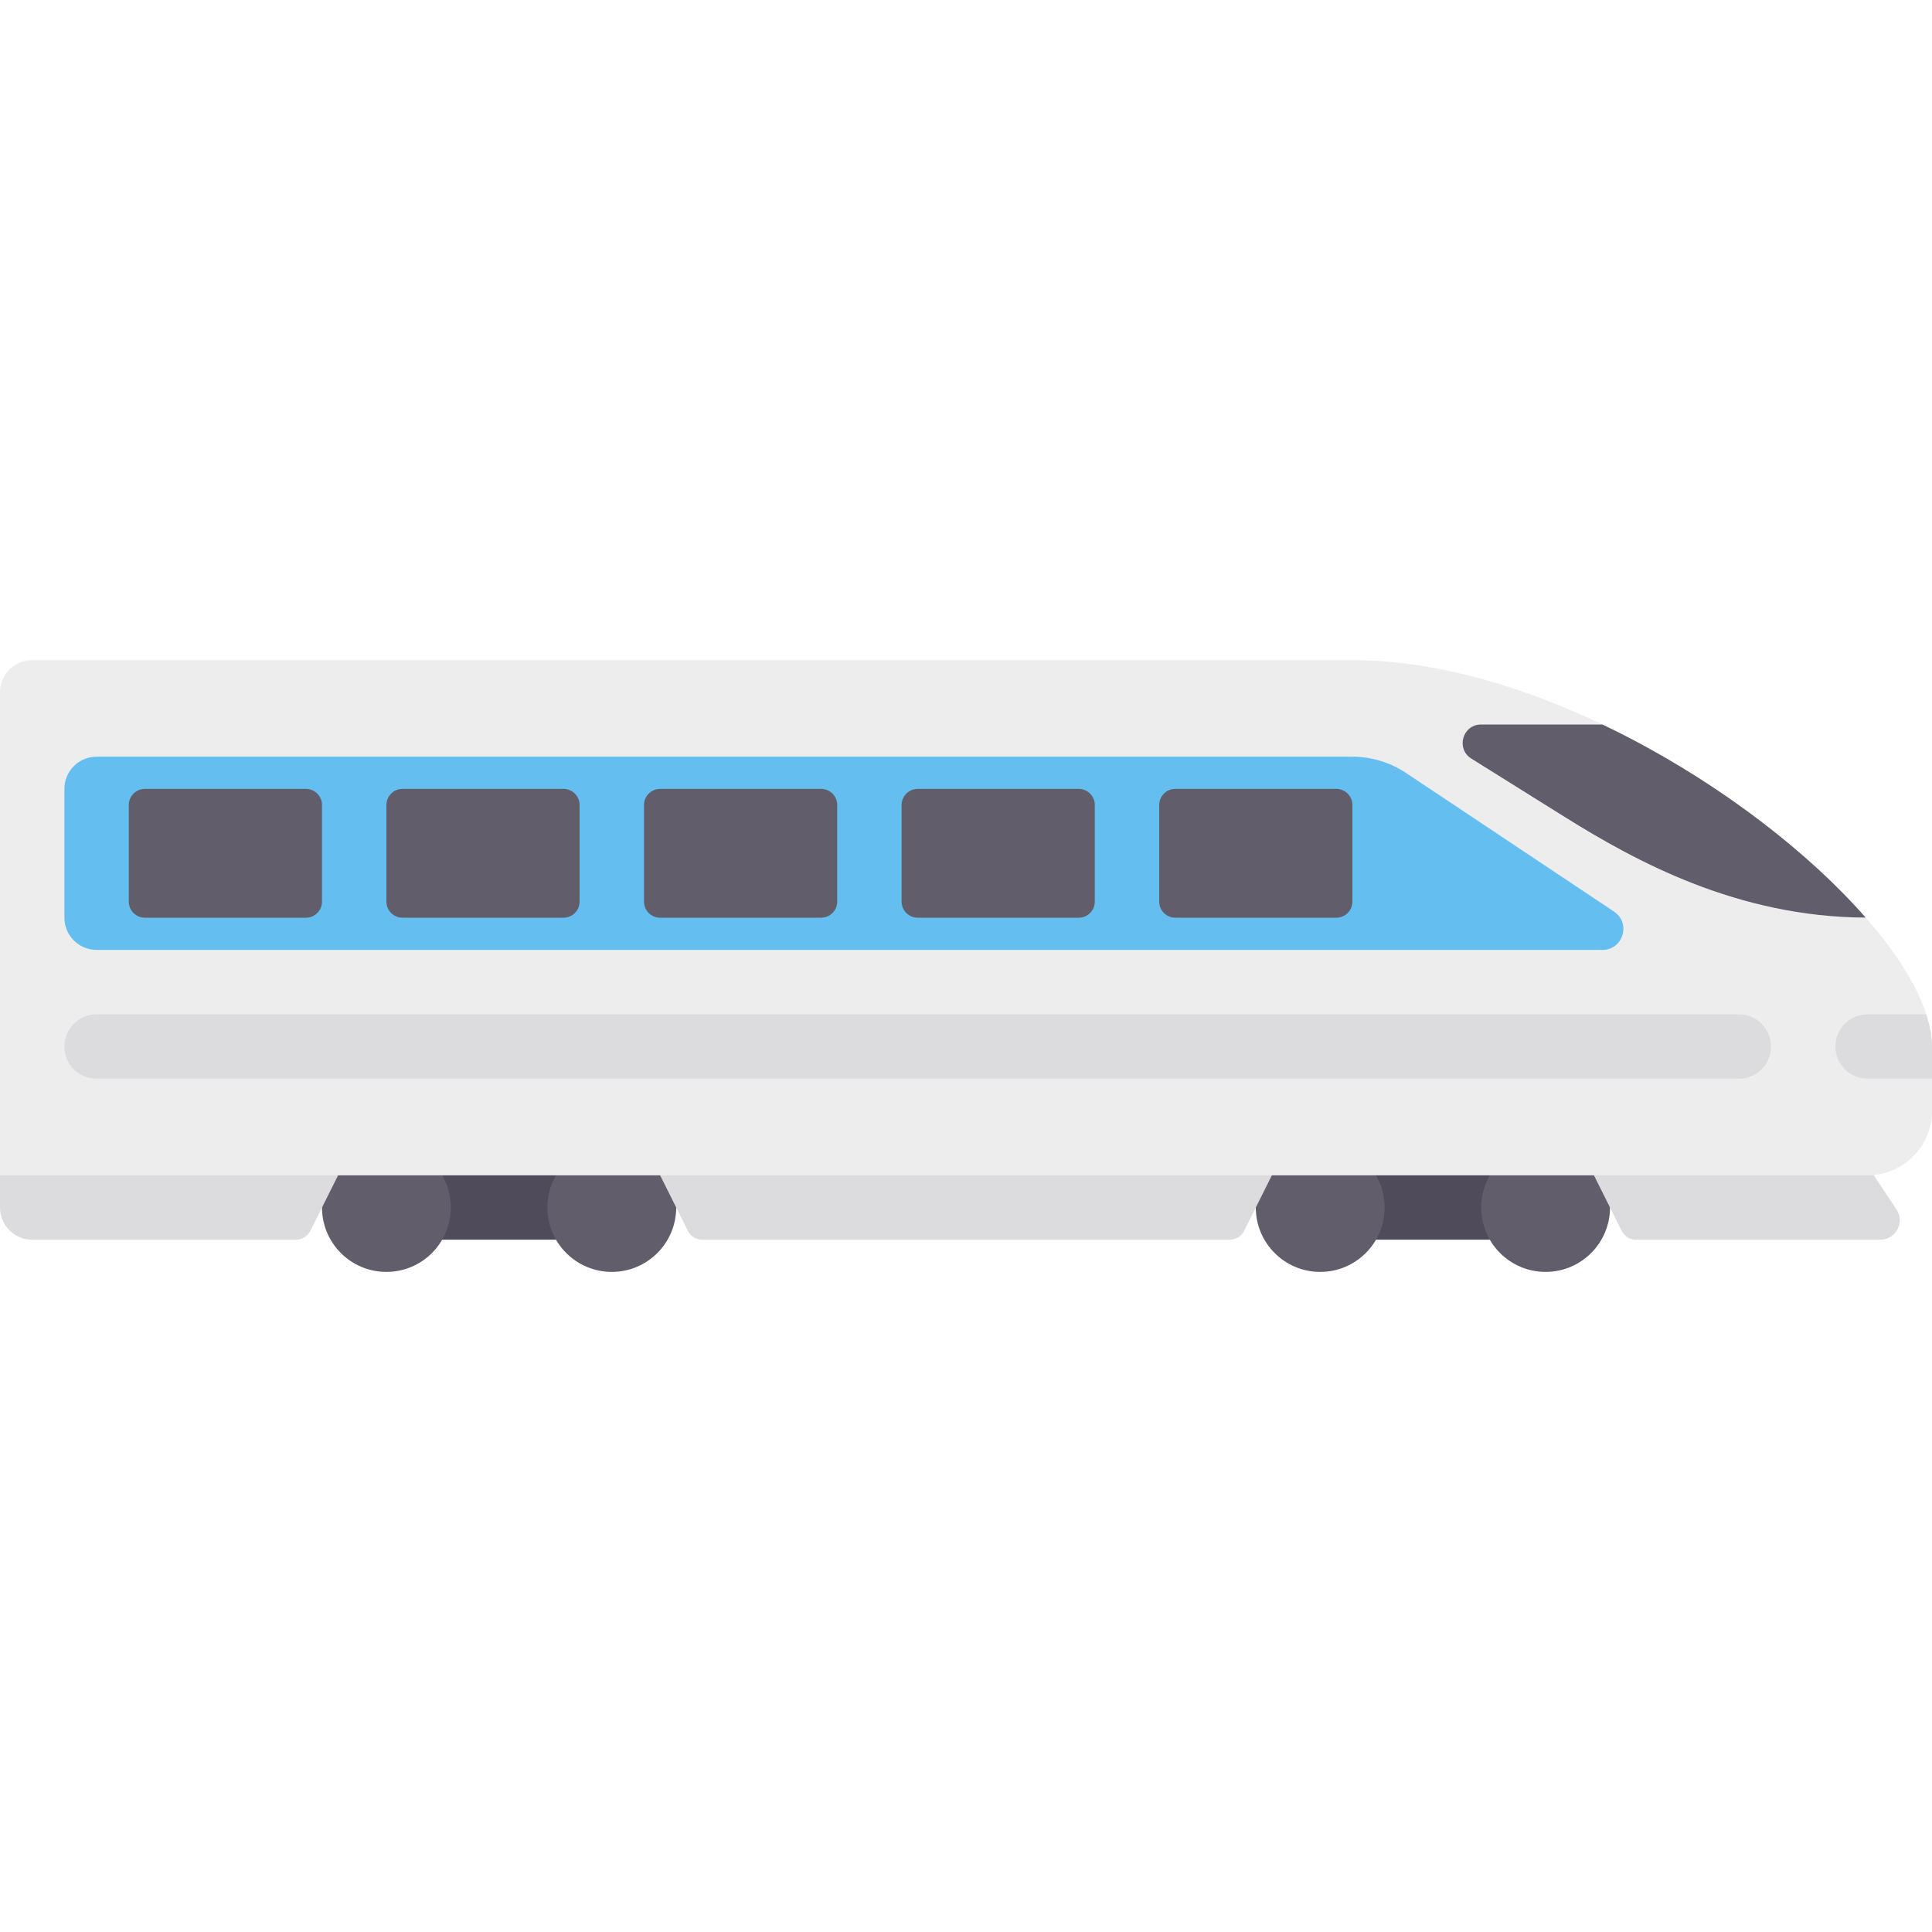
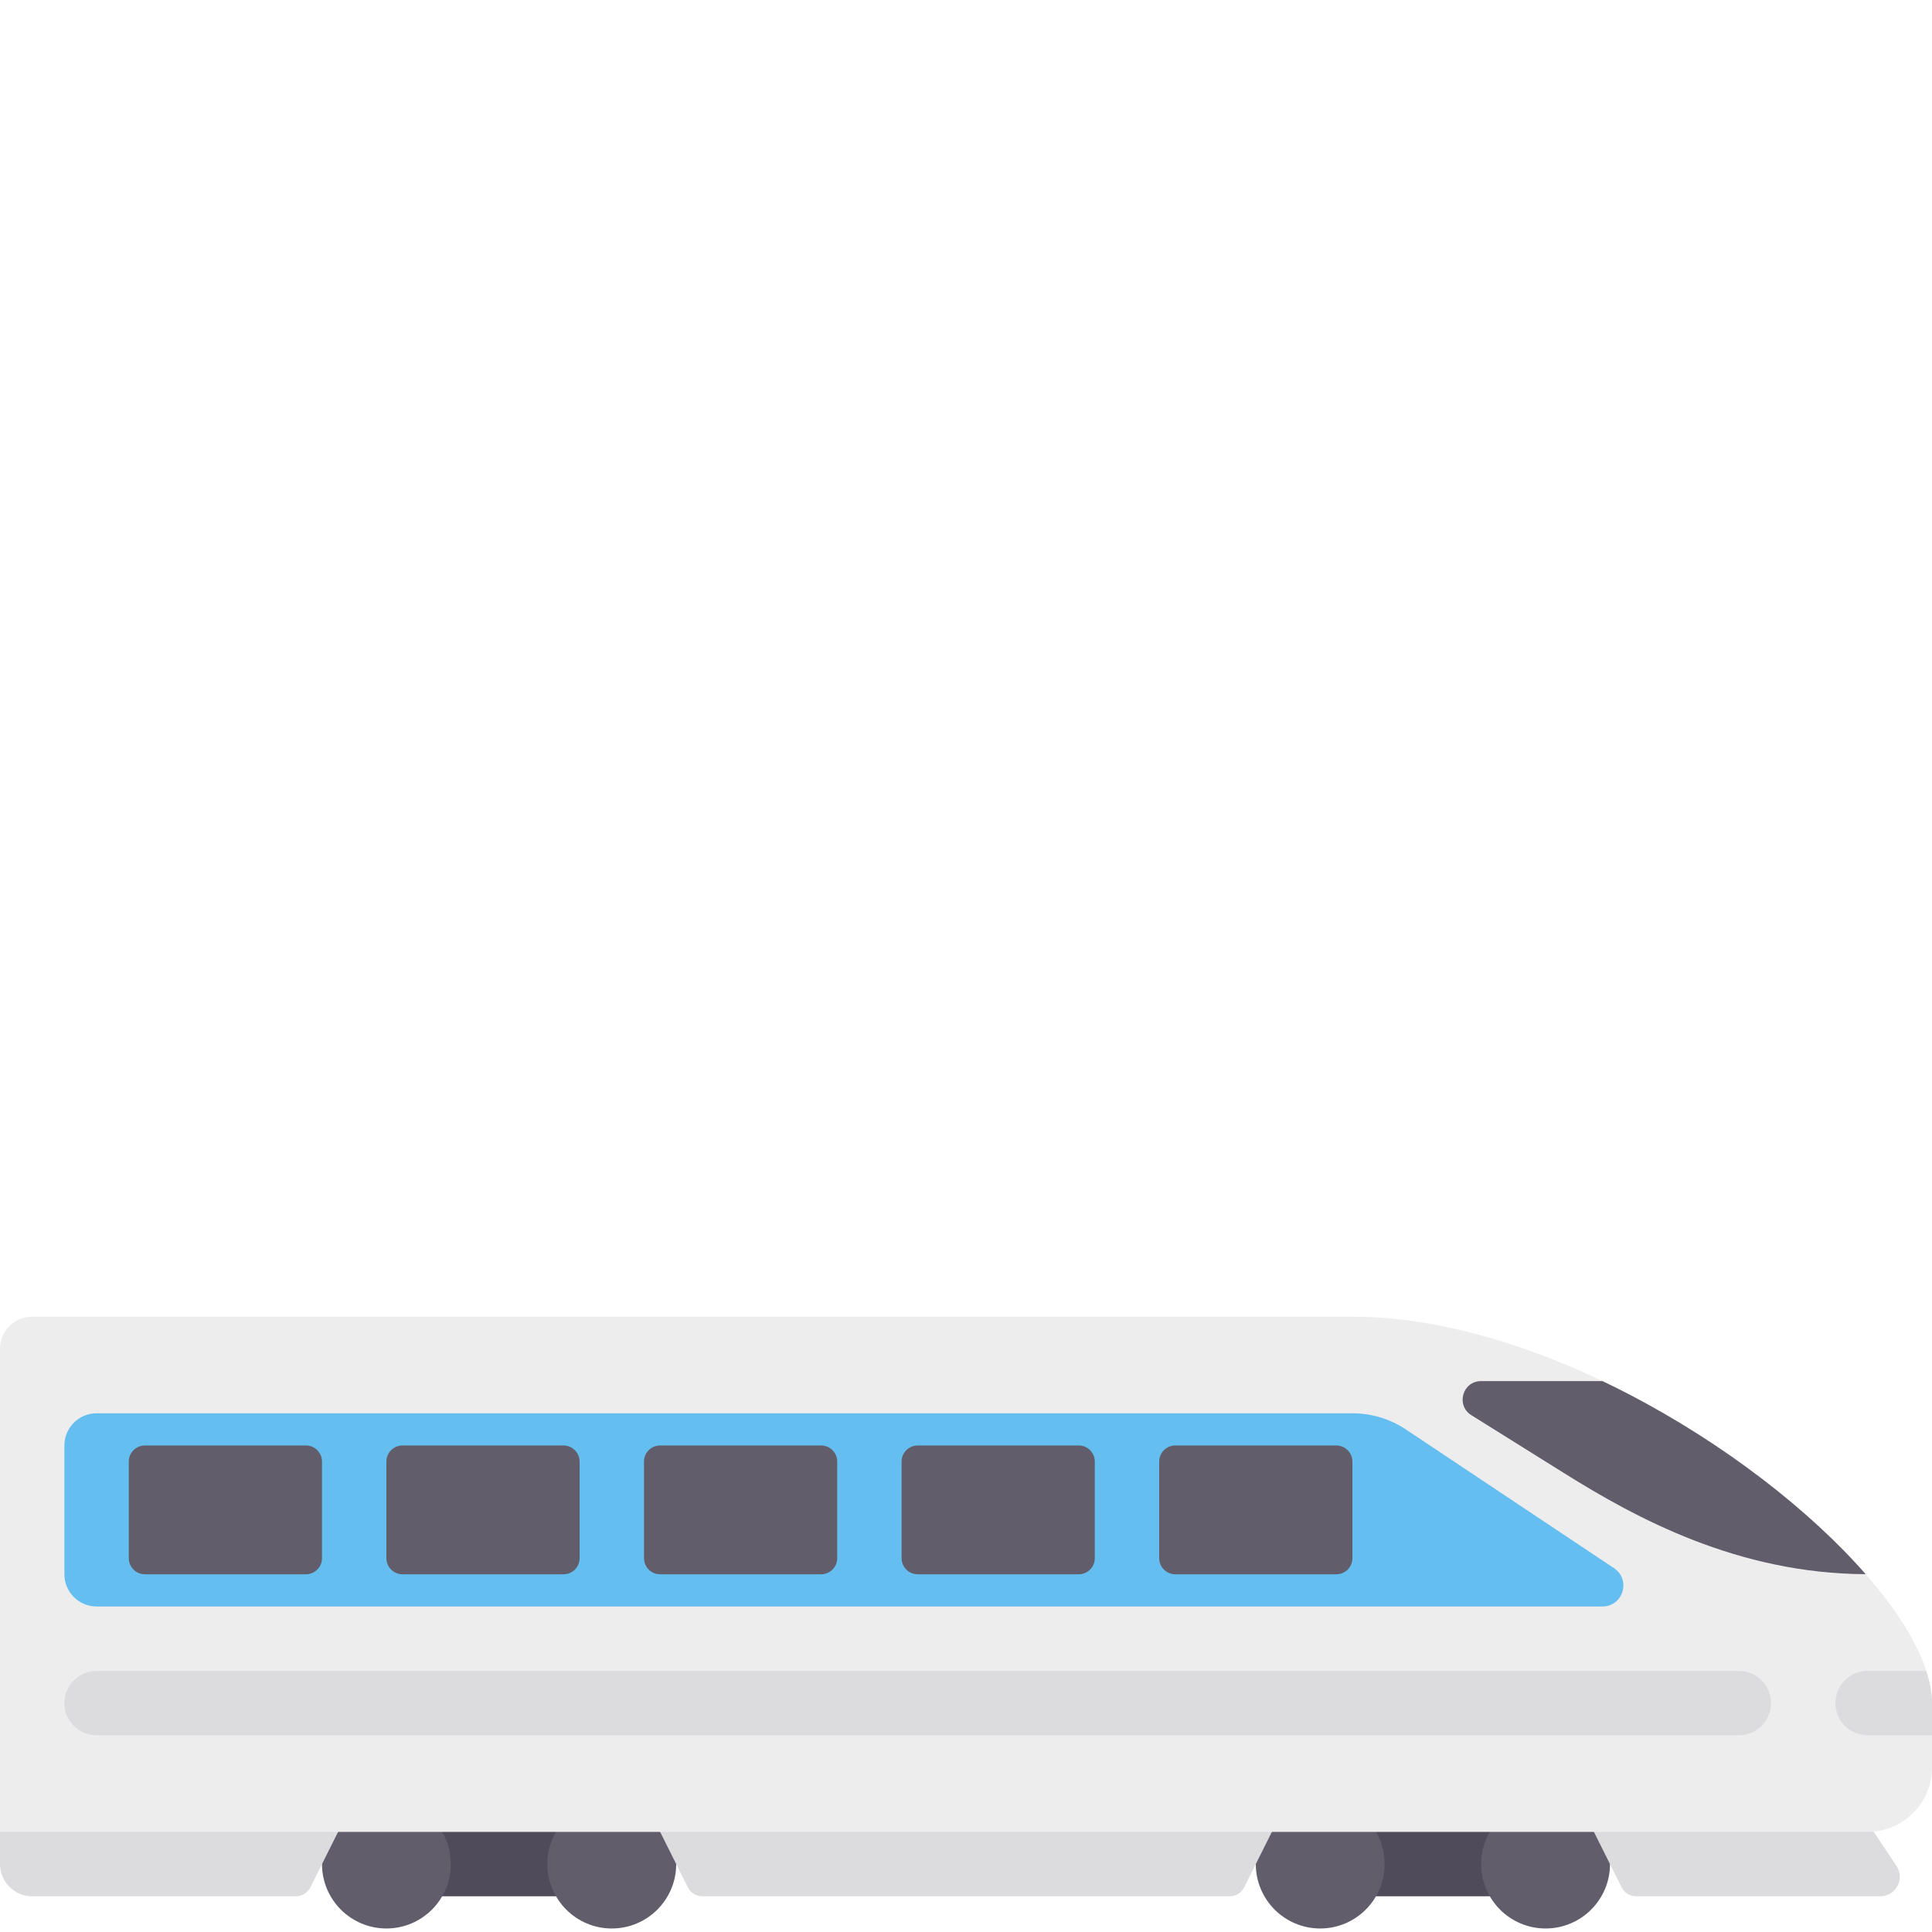
- <svg xmlns="http://www.w3.org/2000/svg" version="1.1" id="Layer_1" x="0px" y="0px" viewBox="0 0 512 512" style="enable-background:new 0 0 512 512;" xml:space="preserve">
+ <svg xmlns="http://www.w3.org/2000/svg" version="1.1" id="Layer_1" x="0px" y="0px" viewBox="0 -174 512 512" style="enable-background:new 0 0 512 512;" xml:space="preserve">
  <rect x="102.4" y="302.933" style="fill:#504B5A;" width="59.733" height="25.6" />
  <g>
    <circle style="fill:#625D6B;" cx="102.4" cy="320" r="17.067" />
    <circle style="fill:#625D6B;" cx="162.133" cy="320" r="17.067" />
  </g>
  <rect x="349.867" y="302.933" style="fill:#504B5A;" width="59.733" height="25.6" />
  <g>
    <circle style="fill:#625D6B;" cx="349.867" cy="320" r="17.067" />
    <circle style="fill:#625D6B;" cx="409.6" cy="320" r="17.067" />
  </g>
  <g>
    <path style="fill:#DCDBDE;" d="M329.713,326.175l11.62-23.242H170.667l11.62,23.242c0.723,1.445,2.201,2.358,3.817,2.358h139.793   C327.513,328.533,328.99,327.62,329.713,326.175z" />
    <path style="fill:#DCDBDE;" d="M93.867,302.933H0V320c0,4.713,3.821,8.533,8.533,8.533H78.43c1.616,0,3.093-0.913,3.817-2.358   L93.867,302.933z" />
    <path style="fill:#DCDBDE;" d="M418.133,302.933l11.62,23.242c0.723,1.445,2.201,2.358,3.817,2.358h64.719   c4.128,0,6.591-4.602,4.301-8.036l-11.709-17.564H418.133z" />
  </g>
  <path style="fill:#EDEDEE;" d="M494.933,311.467H0v-128c0-4.713,3.821-8.533,8.533-8.533H358.4c68.267,0,153.6,68.268,153.6,102.4  V294.4C512,303.826,504.359,311.467,494.933,311.467z" />
  <g>
    <path style="fill:#64BEF0;" d="M469.326,251.729c-0.022,0-0.035,0.004-0.058,0.004h0.065L469.326,251.729z" />
    <path style="fill:#64BEF0;" d="M427.732,241.584l-55.134-36.752c-4.204-2.803-9.145-4.299-14.198-4.299H25.6   c-4.713,0-8.533,3.821-8.533,8.533V243.2c0,4.713,3.821,8.533,8.533,8.533h399.06C430.141,251.733,432.293,244.624,427.732,241.584   z" />
  </g>
  <g>
    <path style="fill:#625D6B;" d="M81.067,243.2H38.4c-2.356,0-4.267-1.91-4.267-4.267v-25.6c0-2.356,1.91-4.267,4.267-4.267h42.667   c2.356,0,4.267,1.91,4.267,4.267v25.6C85.333,241.29,83.423,243.2,81.067,243.2z" />
    <path style="fill:#625D6B;" d="M149.333,243.2h-42.667c-2.356,0-4.267-1.91-4.267-4.267v-25.6c0-2.356,1.91-4.267,4.267-4.267   h42.667c2.356,0,4.267,1.91,4.267,4.267v25.6C153.6,241.29,151.69,243.2,149.333,243.2z" />
    <path style="fill:#625D6B;" d="M217.6,243.2h-42.667c-2.356,0-4.267-1.91-4.267-4.267v-25.6c0-2.356,1.91-4.267,4.267-4.267H217.6   c2.356,0,4.267,1.91,4.267,4.267v25.6C221.867,241.29,219.956,243.2,217.6,243.2z" />
    <path style="fill:#625D6B;" d="M285.867,243.2H243.2c-2.356,0-4.267-1.91-4.267-4.267v-25.6c0-2.356,1.91-4.267,4.267-4.267h42.667   c2.356,0,4.267,1.91,4.267,4.267v25.6C290.133,241.29,288.223,243.2,285.867,243.2z" />
    <path style="fill:#625D6B;" d="M354.133,243.2h-42.667c-2.356,0-4.267-1.91-4.267-4.267v-25.6c0-2.356,1.91-4.267,4.267-4.267   h42.667c2.356,0,4.267,1.91,4.267,4.267v25.6C358.4,241.29,356.49,243.2,354.133,243.2z" />
  </g>
  <g>
    <path style="fill:#DCDBDE;" d="M460.8,285.867H25.6c-4.713,0-8.533-3.821-8.533-8.533l0,0c0-4.713,3.821-8.533,8.533-8.533h435.2   c4.713,0,8.533,3.821,8.533,8.533l0,0C469.333,282.046,465.513,285.867,460.8,285.867z" />
    <path style="fill:#DCDBDE;" d="M486.4,277.333c0,4.713,3.821,8.533,8.533,8.533H512v-8.533c0-2.649-0.571-5.522-1.55-8.533h-15.517   C490.221,268.8,486.4,272.621,486.4,277.333z" />
  </g>
  <path style="fill:#625D6B;" d="M431.65,195.486c-0.571-0.293-1.154-0.599-1.713-0.883c-1.748-0.889-3.504-1.759-5.274-2.602h-32.156  c-4.911,0-6.755,6.429-2.591,9.031l24.761,15.475c18.889,11.806,45.854,26.514,79.739,26.666  C479.653,226.286,456.957,208.618,431.65,195.486z" />
  <g>
</g>
  <g>
</g>
  <g>
</g>
  <g>
</g>
  <g>
</g>
  <g>
</g>
  <g>
</g>
  <g>
</g>
  <g>
</g>
  <g>
</g>
  <g>
</g>
  <g>
</g>
  <g>
</g>
  <g>
</g>
  <g>
</g>
</svg>
